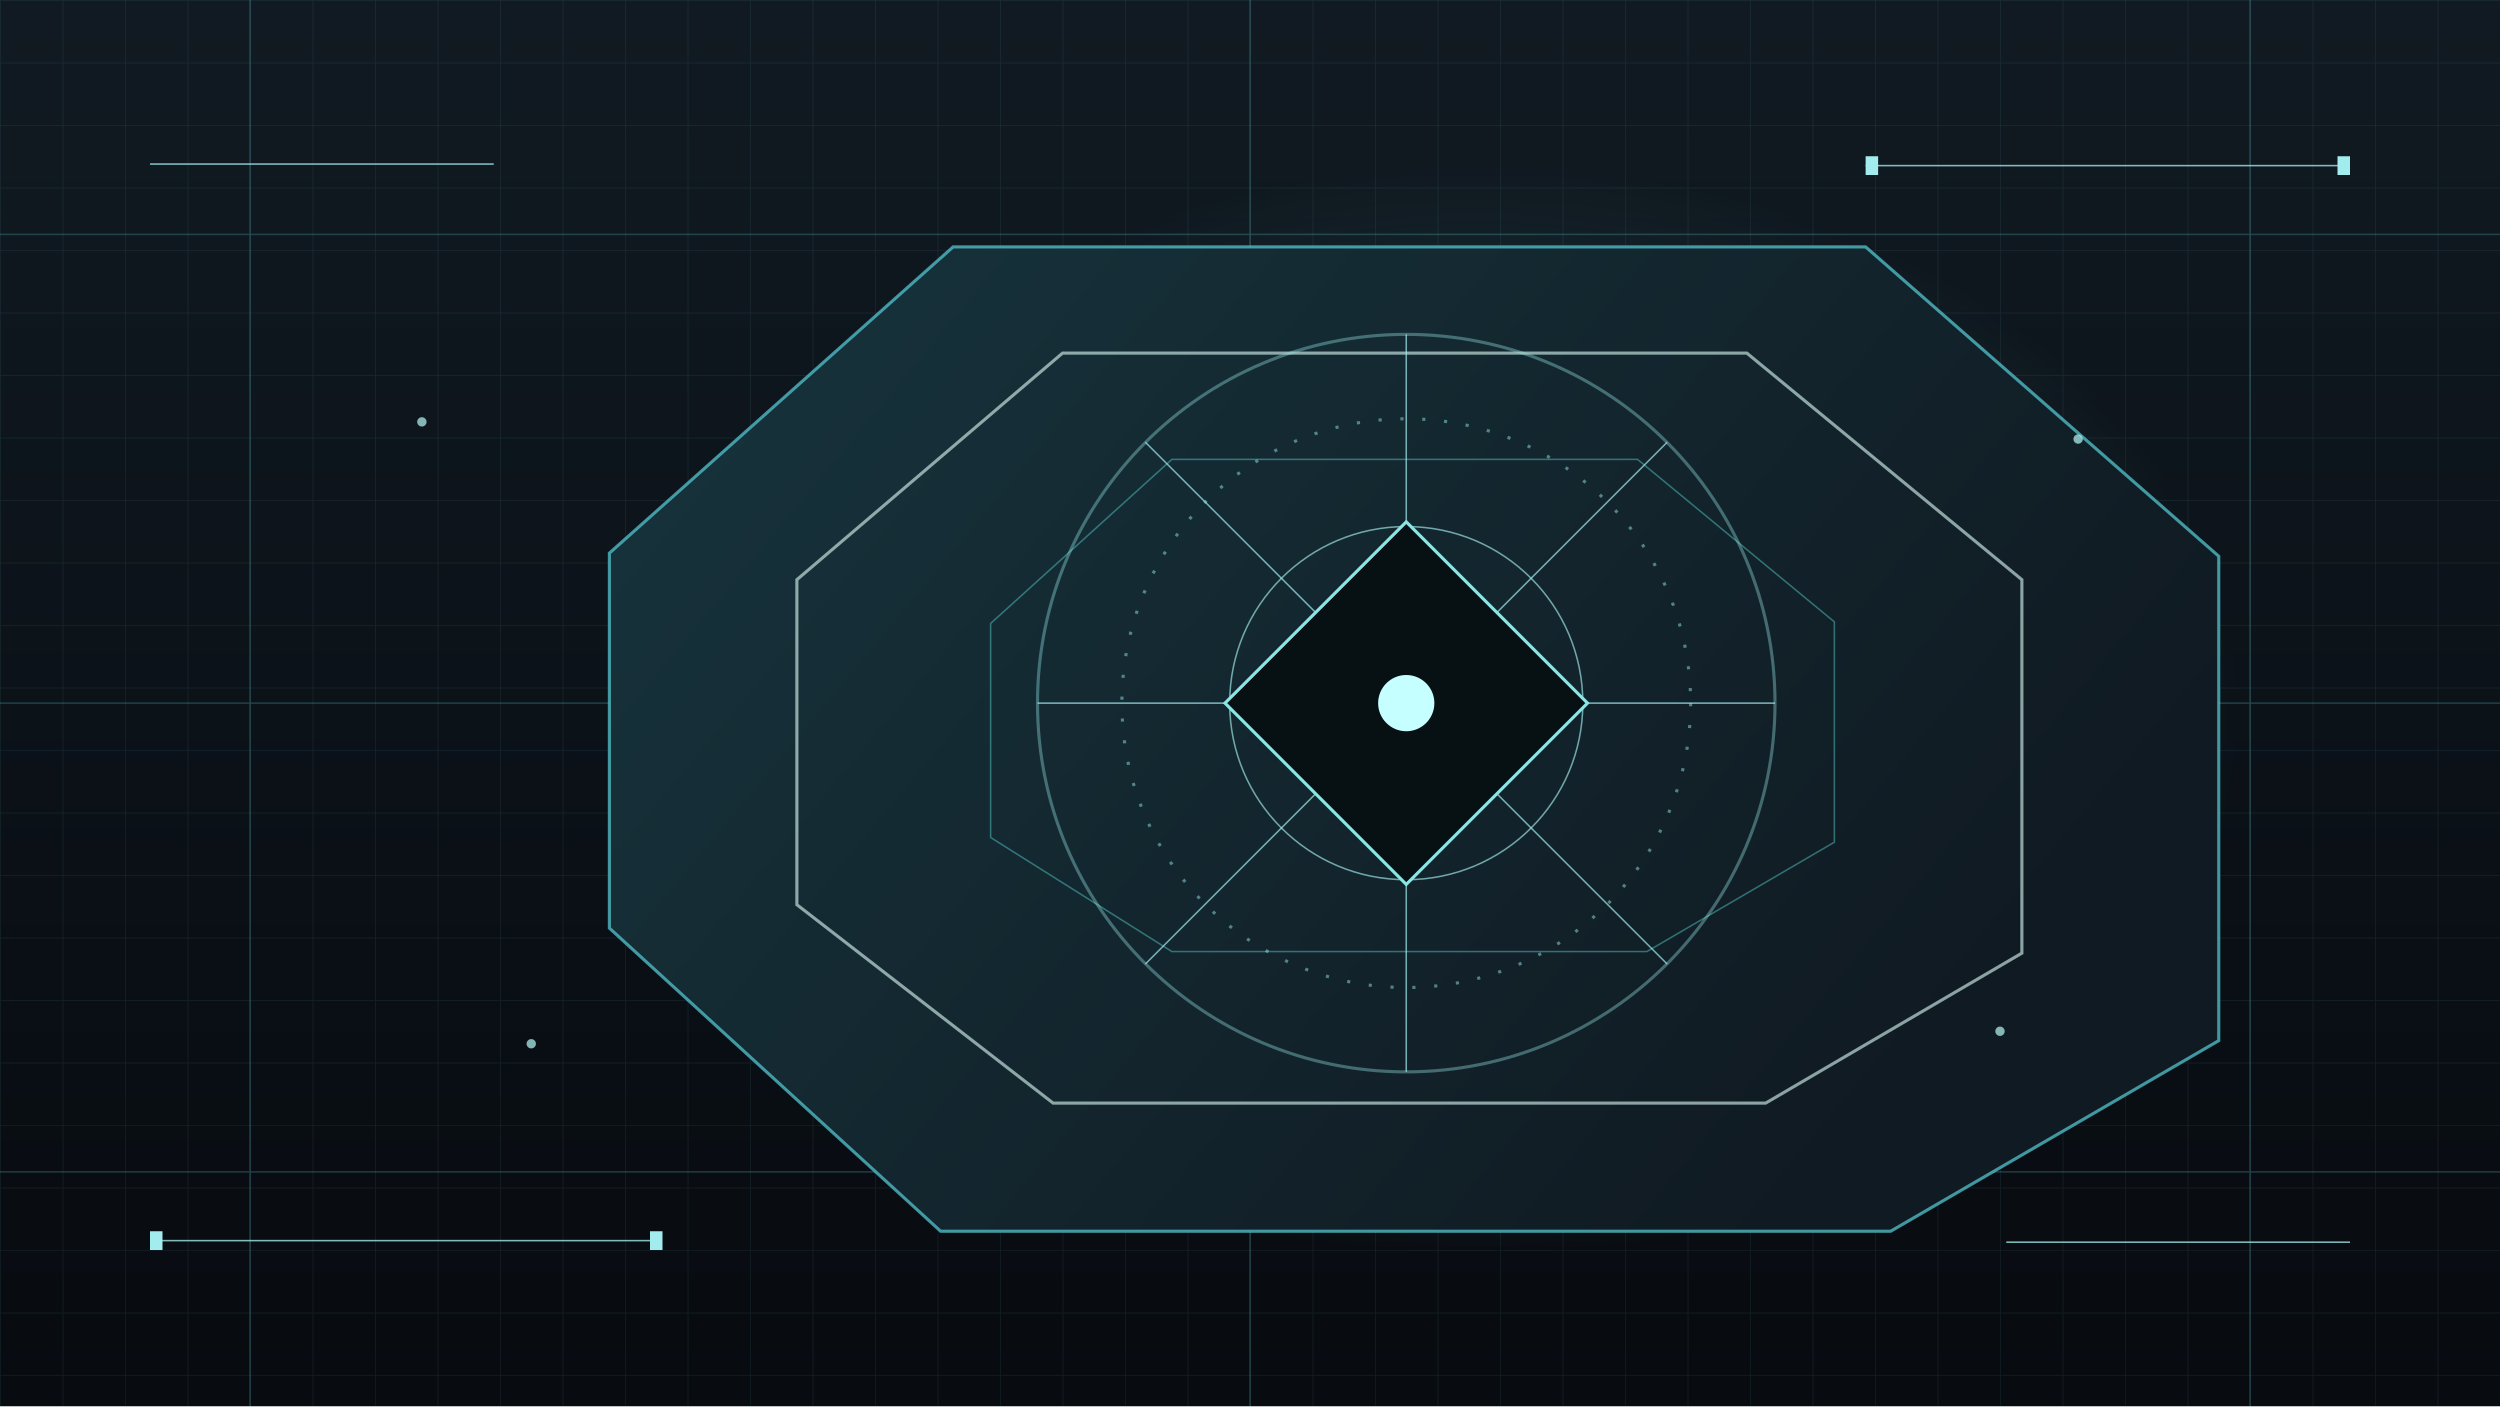
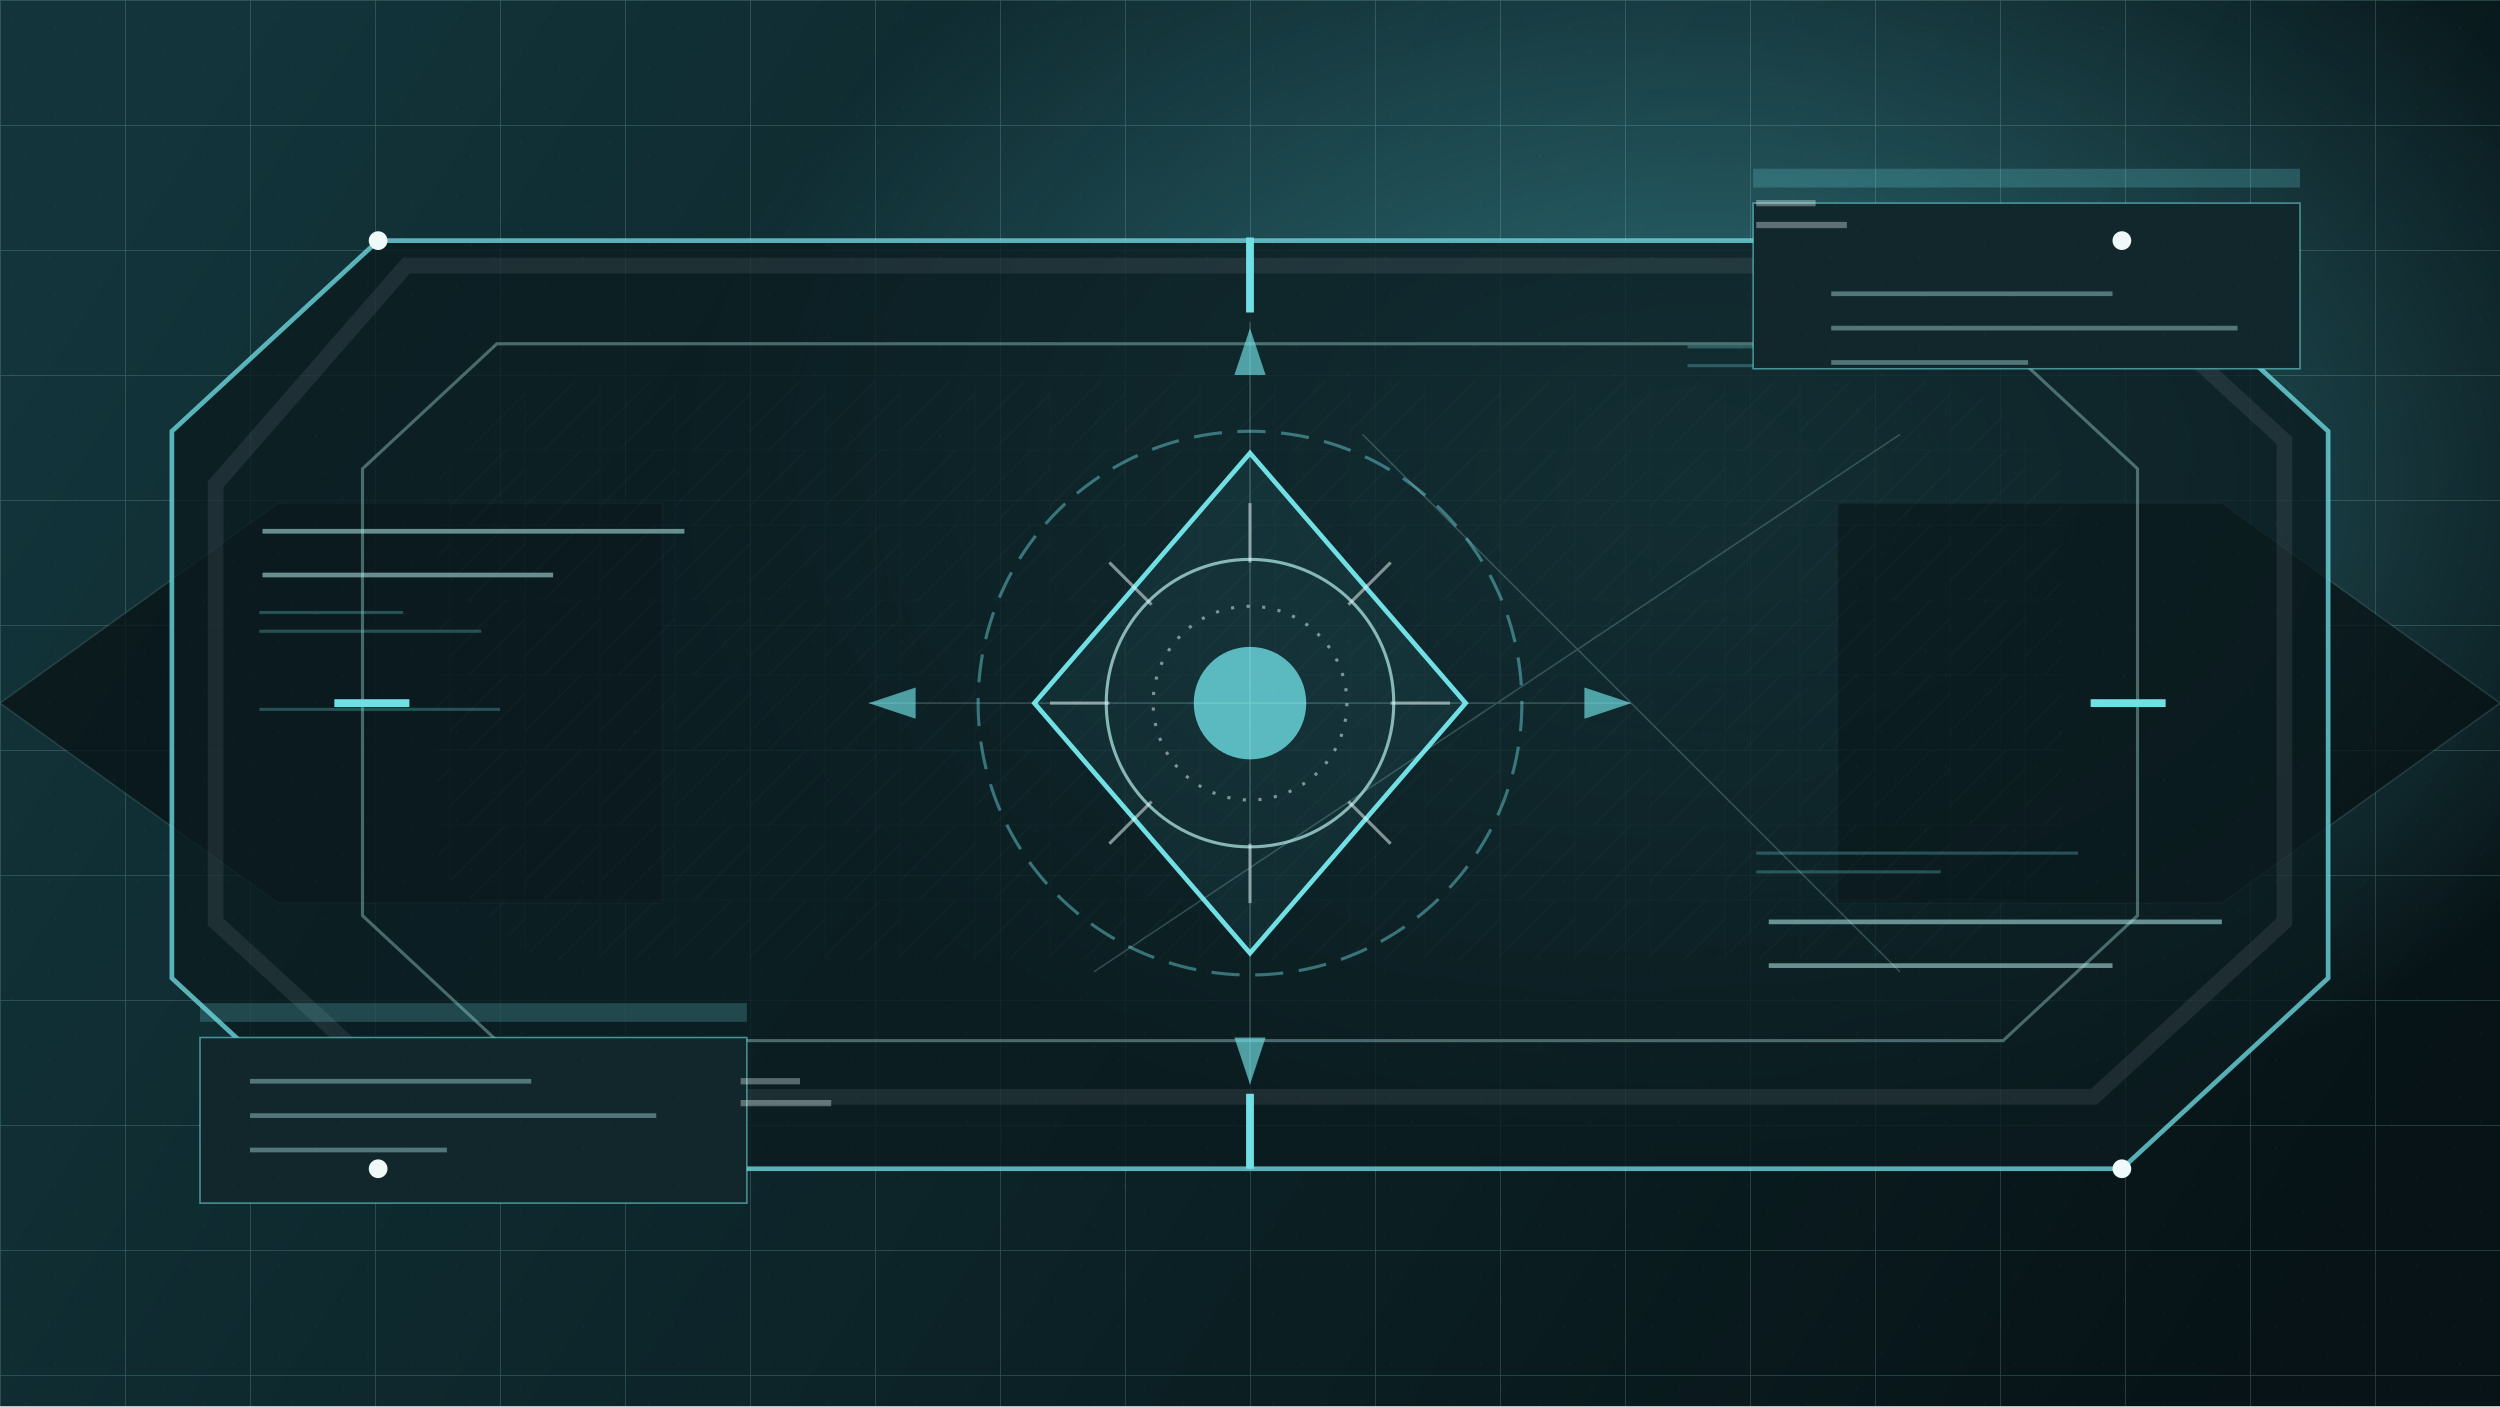
- <svg xmlns="http://www.w3.org/2000/svg" width="1600" height="900" viewBox="0 0 1600 900" fill="none">
+ <svg class="mw-world-artwork" data-world-artwork="nexus-paradox" data-artwork-signature="diegetic-instrument" width="1600" height="900" viewBox="0 0 1600 900" preserveAspectRatio="xMidYMid slice" aria-hidden="true" focusable="false">
  <defs>
-     <linearGradient id="space" x1="800" y1="0" x2="800" y2="900" gradientUnits="userSpaceOnUse">
-       <stop stop-color="#111A22" />
-       <stop offset=".62" stop-color="#0A1016" />
-       <stop offset="1" stop-color="#080B10" />
+     <linearGradient id="_R_0_-field" x1="140" y1="30" x2="1450" y2="880" gradientUnits="userSpaceOnUse">
+       <stop stop-color="#12343a" />
+       <stop offset="1" stop-color="#071316" />
    </linearGradient>
-     <linearGradient id="panel" x1="540" y1="178" x2="1190" y2="720" gradientUnits="userSpaceOnUse">
-       <stop stop-color="#16313A" />
-       <stop offset="1" stop-color="#101A22" />
+     <radialGradient id="_R_0_-light" cx="0" cy="0" r="1" gradientTransform="matrix(0 440 -660 0 1090 310)" gradientUnits="userSpaceOnUse">
+       <stop stop-color="#55c4d2" stop-opacity=".5" />
+       <stop offset="1" stop-color="#55c4d2" stop-opacity="0" />
+     </radialGradient>
+     <linearGradient id="_R_0_-reflect" x1="800" y1="470" x2="800" y2="900" gradientUnits="userSpaceOnUse">
+       <stop stop-color="#55c4d2" stop-opacity=".52" />
+       <stop offset="1" stop-color="#55c4d2" stop-opacity="0" />
    </linearGradient>
-     <radialGradient id="core" cx="0" cy="0" r="1" gradientTransform="matrix(0 350 -490 0 948 455)" gradientUnits="userSpaceOnUse">
-       <stop stop-color="#57D6D1" stop-opacity=".32" />
-       <stop offset="1" stop-color="#57D6D1" stop-opacity="0" />
+     <pattern id="_R_0_-grid" width="80" height="80" patternUnits="userSpaceOnUse">
+       <path d="M80 0H0V80" fill="none" stroke="#b8f1ef" stroke-opacity=".22" />
+     </pattern>
+     <pattern id="_R_0_-halftone" width="18" height="18" patternUnits="userSpaceOnUse">
+       <circle cx="4" cy="4" r="2.2" fill="#071114" fill-opacity=".45" />
+     </pattern>
+     <pattern id="_R_0_-grain" width="57" height="57" patternUnits="userSpaceOnUse">
+       <path d="M7 12h1m27 6h1M16 43h1m31-9h1M31 51h1" stroke="#eff9fa" stroke-opacity=".7" stroke-width="2" fill="none" />
+     </pattern>
+     <pattern id="_R_0_-engraving" width="48" height="48" patternUnits="userSpaceOnUse">
+       <path d="M-12 48 48-12M0 60 60 0M24 72 72 24" stroke="#b8f1ef" stroke-opacity=".18" fill="none" />
+       <path d="M0 0h48v48H0z" fill="none" stroke="#b8f1ef" stroke-opacity=".08" />
+     </pattern>
+     <pattern id="_R_0_-print-hatch" width="26" height="26" patternUnits="userSpaceOnUse" patternTransform="rotate(18)">
+       <path d="M0 2h26M0 8h26M0 20h26" stroke="#071114" stroke-opacity=".3" stroke-width="2" fill="none" />
+       <circle cx="7" cy="15" r="1.5" fill="#071114" fill-opacity=".42" />
+     </pattern>
+     <radialGradient id="_R_0_-moon-surface" cx="0" cy="0" r="1" gradientTransform="matrix(164 0 0 164 1010 366)" gradientUnits="userSpaceOnUse">
+       <stop stop-color="#eff9fa" />
+       <stop offset=".72" stop-color="#70e0e5" />
+       <stop offset="1" stop-color="#b8f1ef" stop-opacity=".6" />
    </radialGradient>
-     <pattern id="grid" width="40" height="40" patternUnits="userSpaceOnUse">
-       <path d="M40 0H0v40" stroke="#8ADDE2" stroke-opacity=".09" />
-     </pattern>
+     <linearGradient id="_R_0_-wet-road" x1="800" y1="550" x2="800" y2="900" gradientUnits="userSpaceOnUse">
+       <stop stop-color="#55c4d2" stop-opacity=".16" />
+       <stop offset=".45" stop-color="#071114" stop-opacity=".18" />
+       <stop offset="1" stop-color="#071316" />
+     </linearGradient>
+     <filter id="_R_0_-blur" x="-40%" y="-40%" width="180%" height="180%">
+       <feGaussianBlur stdDeviation="30" />
+     </filter>
+     <filter id="_R_0_-soft" x="-30%" y="-30%" width="160%" height="160%">
+       <feGaussianBlur stdDeviation="8" />
+     </filter>
+     <clipPath id="_R_0_-frame">
+       <path d="M0 0h1600v900H0z" />
+     </clipPath>
+     <clipPath id="_R_0_-moon">
+       <circle cx="1070" cy="416" r="144" />
+     </clipPath>
  </defs>
-   <path fill="url(#space)" d="M0 0h1600v900H0z" />
-   <path fill="url(#grid)" d="M0 0h1600v900H0z" />
-   <path fill="url(#core)" d="M0 0h1600v900H0z" />
-   <path stroke="#67D6DB" stroke-opacity=".23" d="M800 0v900M0 450h1600M160 0v900m1280-900v900M0 150h1600m-1600 600h1600" />
-   <path fill="url(#panel)" stroke="#55CBD5" stroke-opacity=".72" stroke-width="2" d="m610 158 584 0 226 198v310l-210 122H602L390 594V354l220-196Z" />
-   <path stroke="#D8F7F1" stroke-opacity=".62" stroke-width="2" d="m680 226 438 0 176 145v239l-164 96H674L510 579V371l170-145Z" />
-   <path stroke="#57D6D1" stroke-opacity=".45" d="m750 294 298 0 126 104v141l-120 70H750L634 536V399l116-105Z" />
-   <circle cx="900" cy="450" r="236" stroke="#93E5E5" stroke-opacity=".38" stroke-width="2" />
-   <circle cx="900" cy="450" r="182" stroke="#93E5E5" stroke-opacity=".5" stroke-dasharray="2 12" stroke-width="2" />
-   <circle cx="900" cy="450" r="113" stroke="#A2ECED" stroke-opacity=".65" />
-   <path stroke="#A2ECED" stroke-opacity=".7" d="M900 214v472m-236-236h472m-403-167 334 334m0-334L733 617" />
-   <path fill="#071013" stroke="#8AE6E5" stroke-width="2" d="m900 334 116 116-116 116-116-116 116-116Z" />
-   <circle cx="900" cy="450" r="18" fill="#C5FFFF" />
-   <path stroke="#A2ECED" stroke-opacity=".78" d="M96 794h320m778-688h310M96 105h220m968 690h220" />
-   <path fill="#A2ECED" d="M96 788h8v12h-8zm320 0h8v12h-8zm778-688h8v12h-8zm302 0h8v12h-8z" />
-   <g fill="#B2F3F0" fill-opacity=".72">
-     <circle cx="270" cy="270" r="3" />
-     <circle cx="1330" cy="281" r="3" />
-     <circle cx="340" cy="668" r="3" />
-     <circle cx="1280" cy="660" r="3" />
+   <g clip-path="url(#_R_0_-frame)">
+     <rect width="1600" height="900" fill="url(#_R_0_-field)" />
+     <rect width="1600" height="900" fill="url(#_R_0_-light)" />
+     <rect width="1600" height="900" fill="url(#_R_0_-grid)" />
+     <path d="M0 450 178 322h246v256H178L0 450Zm1600 0-178-128h-246v256h246l178-128Z" fill="#071114" fill-opacity=".72" stroke="#b8f1ef" stroke-opacity=".14" />
+     <path d="M242 154h1116l132 122v350l-132 122H242L110 626V276l132-122Z" fill="#0b1b1f" fill-opacity=".78" stroke="#70e0e5" stroke-opacity=".76" stroke-width="3" />
+     <path d="M260 170h1080l122 112v308l-122 112H260L138 590V310l122-140Z" fill="none" stroke="#eff9fa" stroke-opacity=".08" stroke-width="10" />
+     <path d="M318 220h964l86 80v286l-86 80H318l-86-80V300l86-80Z" stroke="#b8f1ef" stroke-opacity=".36" stroke-width="2" fill="none" />
+     <path d="M342 244h916l62 58v254l-62 58H342l-62-58V302l62-58Z" fill="url(#_R_0_-engraving)" opacity=".15" />
+     <path d="M800 290 938 450 800 610 662 450 800 290Z" fill="#55c4d2" fill-opacity=".08" stroke="#70e0e5" stroke-width="3" />
+     <circle cx="800" cy="450" r="92" stroke="#b8f1ef" stroke-opacity=".7" stroke-width="2" fill="none" />
+     <circle cx="800" cy="450" r="36" fill="#70e0e5" fill-opacity=".78" />
+     <circle cx="800" cy="450" r="62" stroke="#eff9fa" stroke-opacity=".5" stroke-dasharray="2 8" stroke-width="2" fill="none" />
+     <path d="M800 322v38m0 180v38m-128-128h38m180 0h38m-218-90 27 27m126 126 27 27m0-180-27 27m-126 126-27 27" stroke="#eff9fa" stroke-opacity=".52" stroke-width="2" fill="none" />
+     <circle class="mw-world-artwork__scan" cx="800" cy="450" r="174" stroke="#70e0e5" stroke-opacity=".44" stroke-dasharray="18 10" stroke-width="2" fill="none" />
+     <path d="M800 206v488m-244-244h488m-172-172 344 344m0-344L700 622" stroke="#b8f1ef" stroke-opacity=".22" fill="none" />
+     <path d="m800 210 10 30h-20l10-30Zm244 240-30 10v-20l30 10Zm-244 244-10-30h20l-10 30Zm-244-244 30-10v20l-30-10Z" fill="#70e0e5" fill-opacity=".66" />
+     <path d="M168 340h270m-270 28h186m778 222h290m-290 28h220" stroke="#b8f1ef" stroke-opacity=".54" stroke-width="3" fill="none" />
+     <path d="M166 392h92m-92 12h142m816 142h206m-206 12h118M166 454h154m760-232h146m-146 12h96" stroke="#70e0e5" stroke-opacity=".28" stroke-width="2" fill="none" />
+     <path d="M128 664h350v106H128zm994-534h350v106h-350z" fill="#11272c" stroke="#70e0e5" stroke-opacity=".58" />
+     <path d="M160 692h180m-180 22h260m-260 22h126m886-548h180m-180 22h260m-260 22h126" stroke="#b8f1ef" stroke-opacity=".4" stroke-width="3" fill="none" />
+     <path d="M128 642h350v12H128zm994-534h350v12h-350z" fill="#70e0e5" fill-opacity=".22" />
+     <path d="M474 692h38m-38 14h58m592-576h38m-38 14h58" stroke="#eff9fa" stroke-opacity=".35" stroke-width="4" fill="none" />
+     <circle cx="242" cy="154" r="6" fill="#eff9fa" />
+     <circle cx="1358" cy="154" r="6" fill="#eff9fa" />
+     <circle cx="242" cy="748" r="6" fill="#eff9fa" />
+     <circle cx="1358" cy="748" r="6" fill="#eff9fa" />
+     <path d="M800 152v48m0 500v48m-586-298h48m1076 0h48" stroke="#70e0e5" stroke-width="5" fill="none" />
+     <rect width="1600" height="900" fill="url(#_R_0_-grain)" opacity=".035" />
  </g>
</svg>
